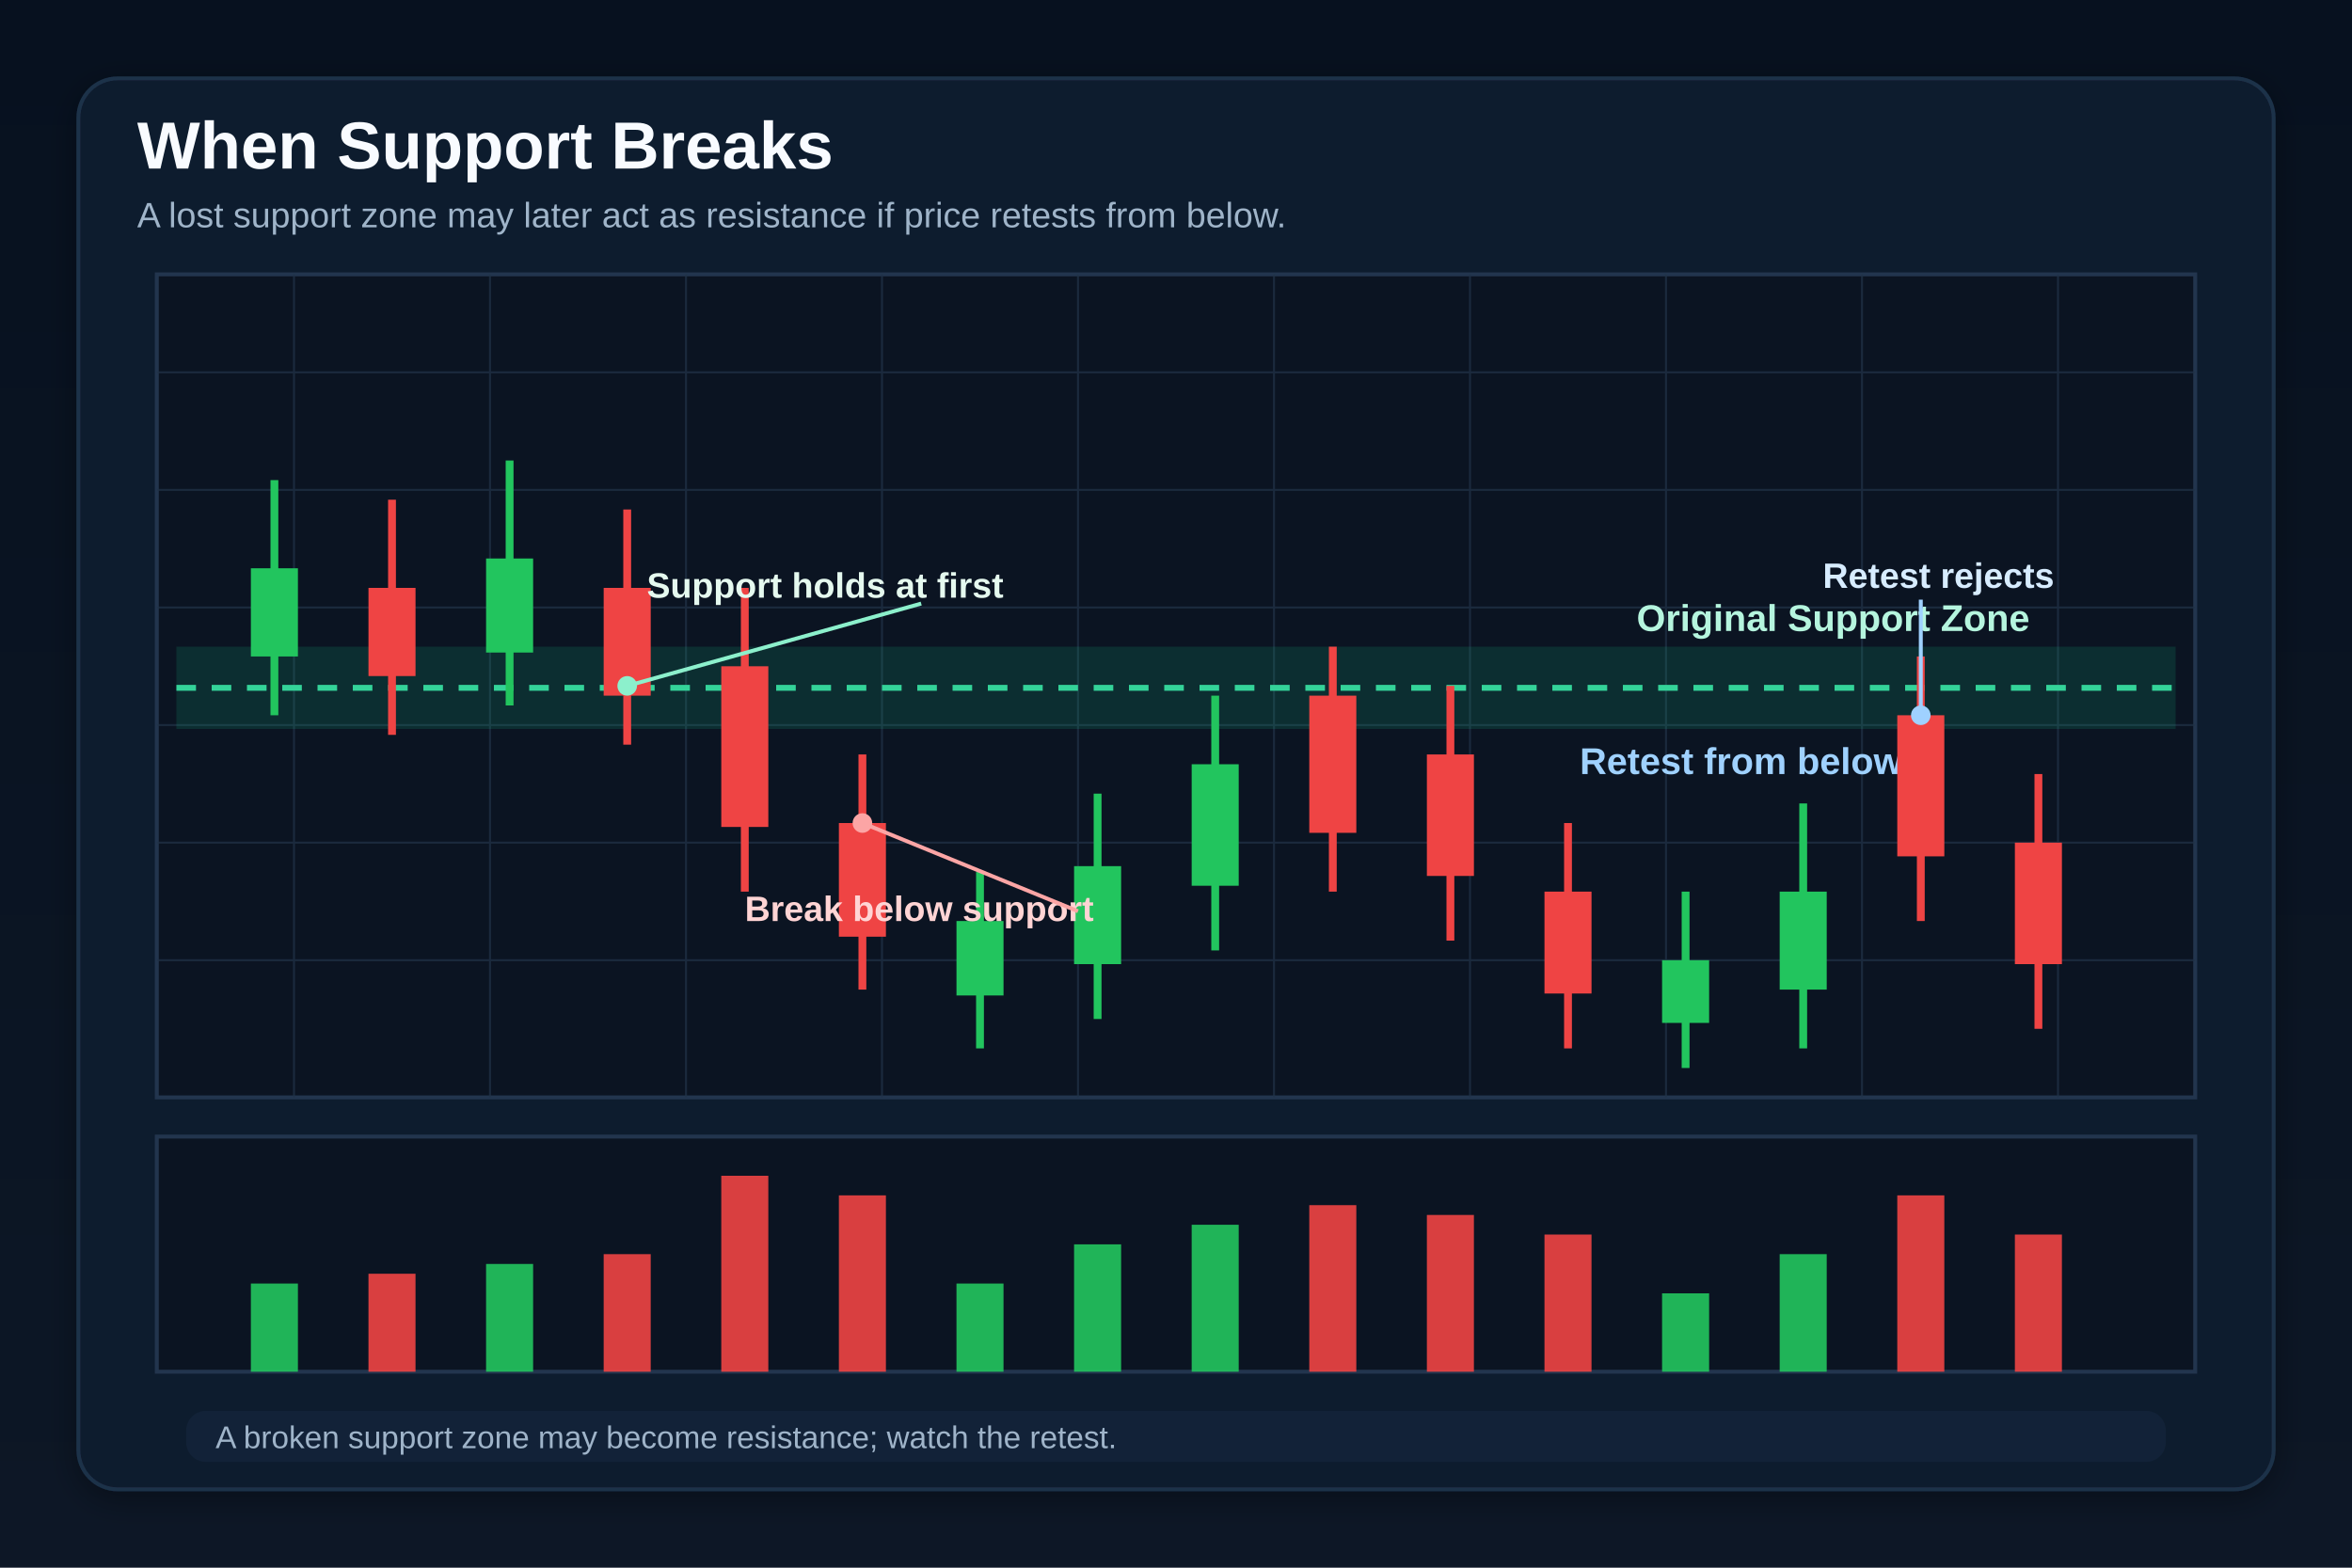
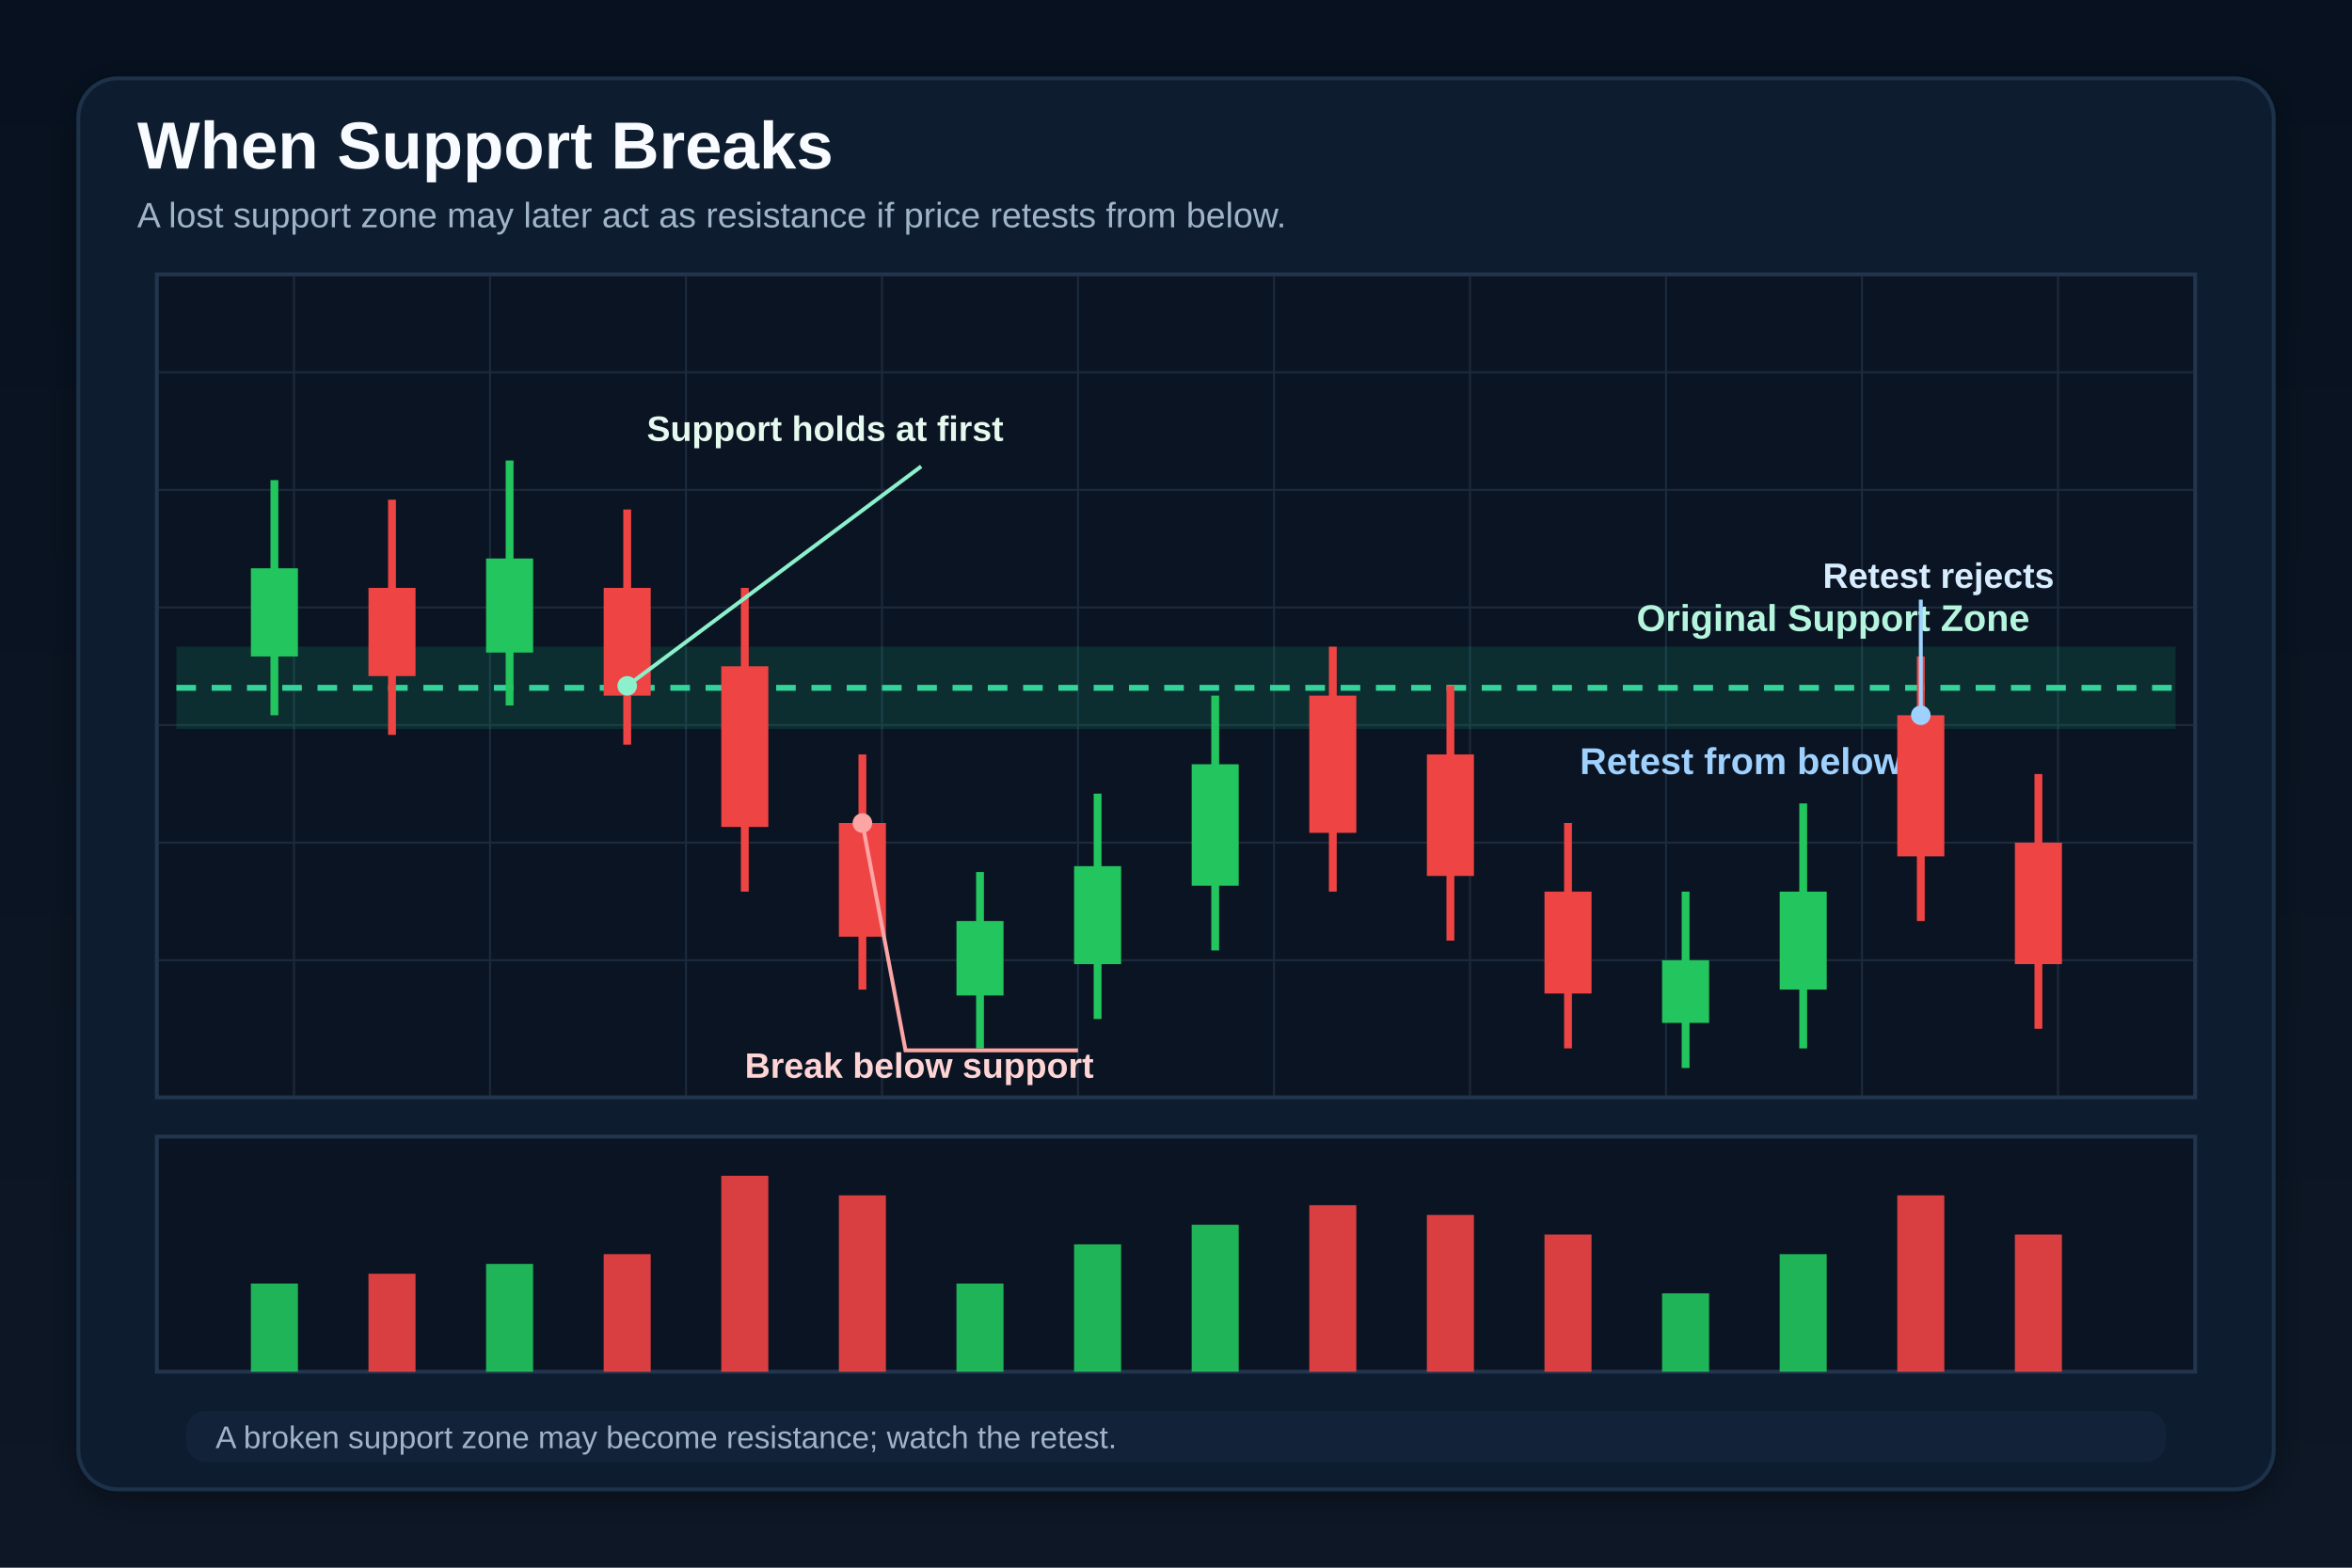
<svg xmlns="http://www.w3.org/2000/svg" width="1200" height="800" viewBox="0 0 1200 800" role="img" aria-labelledby="title desc">
  <defs>
    <linearGradient id="bg" x1="0" y1="0" x2="0" y2="1">
      <stop offset="0" stop-color="#07111f" />
      <stop offset="1" stop-color="#0d1726" />
    </linearGradient>
    <filter id="shadow">
      <feDropShadow dx="0" dy="4" stdDeviation="8" flood-color="#000" flood-opacity="0.35" />
    </filter>
  </defs>
  <rect width="1200" height="800" fill="url(#bg)" />
  <rect x="40" y="40" width="1120" height="720" rx="20" fill="#0f1b2d" stroke="#1e3149" stroke-width="2" filter="url(#shadow)" />
  <text x="70" y="86" fill="#f8fbff" font-family="Arial" font-size="34" font-weight="700">When Support Breaks</text>
  <text x="70" y="116" fill="#9fb4c9" font-family="Arial" font-size="18">A lost support zone may later act as resistance if price retests from below.</text>
  <rect x="80" y="140" width="1040" height="420" fill="#0b1422" stroke="#22354e" stroke-width="2" />
  <rect x="80" y="580" width="1040" height="120" fill="#0b1422" stroke="#22354e" stroke-width="2" />
  <g stroke="#203247" stroke-width="1" opacity="0.75">
    <line x1="80" y1="190" x2="1120" y2="190" />
    <line x1="80" y1="250" x2="1120" y2="250" />
    <line x1="80" y1="310" x2="1120" y2="310" />
    <line x1="80" y1="370" x2="1120" y2="370" />
    <line x1="80" y1="430" x2="1120" y2="430" />
    <line x1="80" y1="490" x2="1120" y2="490" />
    <line x1="150" y1="140" x2="150" y2="560" />
    <line x1="250" y1="140" x2="250" y2="560" />
    <line x1="350" y1="140" x2="350" y2="560" />
    <line x1="450" y1="140" x2="450" y2="560" />
    <line x1="550" y1="140" x2="550" y2="560" />
    <line x1="650" y1="140" x2="650" y2="560" />
    <line x1="750" y1="140" x2="750" y2="560" />
    <line x1="850" y1="140" x2="850" y2="560" />
    <line x1="950" y1="140" x2="950" y2="560" />
    <line x1="1050" y1="140" x2="1050" y2="560" />
  </g>
  <rect x="90" y="330" width="1020" height="42" fill="#10b981" opacity="0.16" />
  <line x1="90" y1="351" x2="1110" y2="351" stroke="#34d399" stroke-width="3" stroke-dasharray="10 8" />
  <text x="835" y="322" fill="#b5f5de" font-family="Arial" font-size="19" font-weight="700">Original Support Zone</text>
  <text x="806" y="395" fill="#9fd1ff" font-family="Arial" font-size="19" font-weight="700">Retest from below</text>
  <g>
    <line x1="140" y1="245" x2="140" y2="365" stroke="#22c55e" stroke-width="4" />
    <rect x="128" y="290" width="24" height="45" fill="#22c55e" />
    <line x1="200" y1="255" x2="200" y2="375" stroke="#ef4444" stroke-width="4" />
    <rect x="188" y="300" width="24" height="45" fill="#ef4444" />
    <line x1="260" y1="235" x2="260" y2="360" stroke="#22c55e" stroke-width="4" />
    <rect x="248" y="285" width="24" height="48" fill="#22c55e" />
    <line x1="320" y1="260" x2="320" y2="380" stroke="#ef4444" stroke-width="4" />
    <rect x="308" y="300" width="24" height="55" fill="#ef4444" />
    <line x1="380" y1="300" x2="380" y2="455" stroke="#ef4444" stroke-width="4" />
    <rect x="368" y="340" width="24" height="82" fill="#ef4444" />
    <line x1="440" y1="385" x2="440" y2="505" stroke="#ef4444" stroke-width="4" />
    <rect x="428" y="420" width="24" height="58" fill="#ef4444" />
    <line x1="500" y1="445" x2="500" y2="535" stroke="#22c55e" stroke-width="4" />
    <rect x="488" y="470" width="24" height="38" fill="#22c55e" />
    <line x1="560" y1="405" x2="560" y2="520" stroke="#22c55e" stroke-width="4" />
    <rect x="548" y="442" width="24" height="50" fill="#22c55e" />
    <line x1="620" y1="355" x2="620" y2="485" stroke="#22c55e" stroke-width="4" />
    <rect x="608" y="390" width="24" height="62" fill="#22c55e" />
    <line x1="680" y1="330" x2="680" y2="455" stroke="#ef4444" stroke-width="4" />
    <rect x="668" y="355" width="24" height="70" fill="#ef4444" />
    <line x1="740" y1="350" x2="740" y2="480" stroke="#ef4444" stroke-width="4" />
    <rect x="728" y="385" width="24" height="62" fill="#ef4444" />
    <line x1="800" y1="420" x2="800" y2="535" stroke="#ef4444" stroke-width="4" />
    <rect x="788" y="455" width="24" height="52" fill="#ef4444" />
    <line x1="860" y1="455" x2="860" y2="545" stroke="#22c55e" stroke-width="4" />
    <rect x="848" y="490" width="24" height="32" fill="#22c55e" />
    <line x1="920" y1="410" x2="920" y2="535" stroke="#22c55e" stroke-width="4" />
    <rect x="908" y="455" width="24" height="50" fill="#22c55e" />
    <line x1="980" y1="335" x2="980" y2="470" stroke="#ef4444" stroke-width="4" />
    <rect x="968" y="365" width="24" height="72" fill="#ef4444" />
    <line x1="1040" y1="395" x2="1040" y2="525" stroke="#ef4444" stroke-width="4" />
    <rect x="1028" y="430" width="24" height="62" fill="#ef4444" />
  </g>
  <g opacity="0.9">
    <rect x="128" y="655" width="24" height="45" fill="#22c55e" />
    <rect x="188" y="650" width="24" height="50" fill="#ef4444" />
    <rect x="248" y="645" width="24" height="55" fill="#22c55e" />
    <rect x="308" y="640" width="24" height="60" fill="#ef4444" />
    <rect x="368" y="600" width="24" height="100" fill="#ef4444" />
    <rect x="428" y="610" width="24" height="90" fill="#ef4444" />
    <rect x="488" y="655" width="24" height="45" fill="#22c55e" />
    <rect x="548" y="635" width="24" height="65" fill="#22c55e" />
    <rect x="608" y="625" width="24" height="75" fill="#22c55e" />
    <rect x="668" y="615" width="24" height="85" fill="#ef4444" />
    <rect x="728" y="620" width="24" height="80" fill="#ef4444" />
    <rect x="788" y="630" width="24" height="70" fill="#ef4444" />
    <rect x="848" y="660" width="24" height="40" fill="#22c55e" />
    <rect x="908" y="640" width="24" height="60" fill="#22c55e" />
    <rect x="968" y="610" width="24" height="90" fill="#ef4444" />
    <rect x="1028" y="630" width="24" height="70" fill="#ef4444" />
  </g>
  <g font-family="Arial">
-     <text x="330" y="305" fill="#e5f9ef" font-size="18" font-weight="700">Support holds at first</text>
-     <line x1="470" y1="308" x2="320" y2="350" stroke="#8cf0cc" stroke-width="2" />
+     <text x="330" y="225" fill="#e5f9ef" font-size="18" font-weight="700">Support holds at first</text>
+     <line x1="470" y1="238" x2="320" y2="350" stroke="#8cf0cc" stroke-width="2" />
    <circle cx="320" cy="350" r="5" fill="#8cf0cc" />
-     <text x="380" y="470" fill="#ffd4d4" font-size="18" font-weight="700">Break below support</text>
-     <line x1="550" y1="465" x2="440" y2="420" stroke="#fca5a5" stroke-width="2" />
+     <text x="380" y="550" fill="#ffd4d4" font-size="18" font-weight="700">Break below support</text>
+     <path d="M550 536 L462 536 L440 420" fill="none" stroke="#fca5a5" stroke-width="2" />
    <circle cx="440" cy="420" r="5" fill="#fca5a5" />
    <text x="930" y="300" fill="#d7ecff" font-size="18" font-weight="700">Retest rejects</text>
    <line x1="980" y1="306" x2="980" y2="365" stroke="#9fd1ff" stroke-width="2" />
    <circle cx="980" cy="365" r="5" fill="#9fd1ff" />
    <rect x="95" y="720" width="1010" height="26" rx="10" fill="#122238" />
    <text x="110" y="739" fill="#9fb4c9" font-size="16">A broken support zone may become resistance; watch the retest.</text>
  </g>
</svg>
